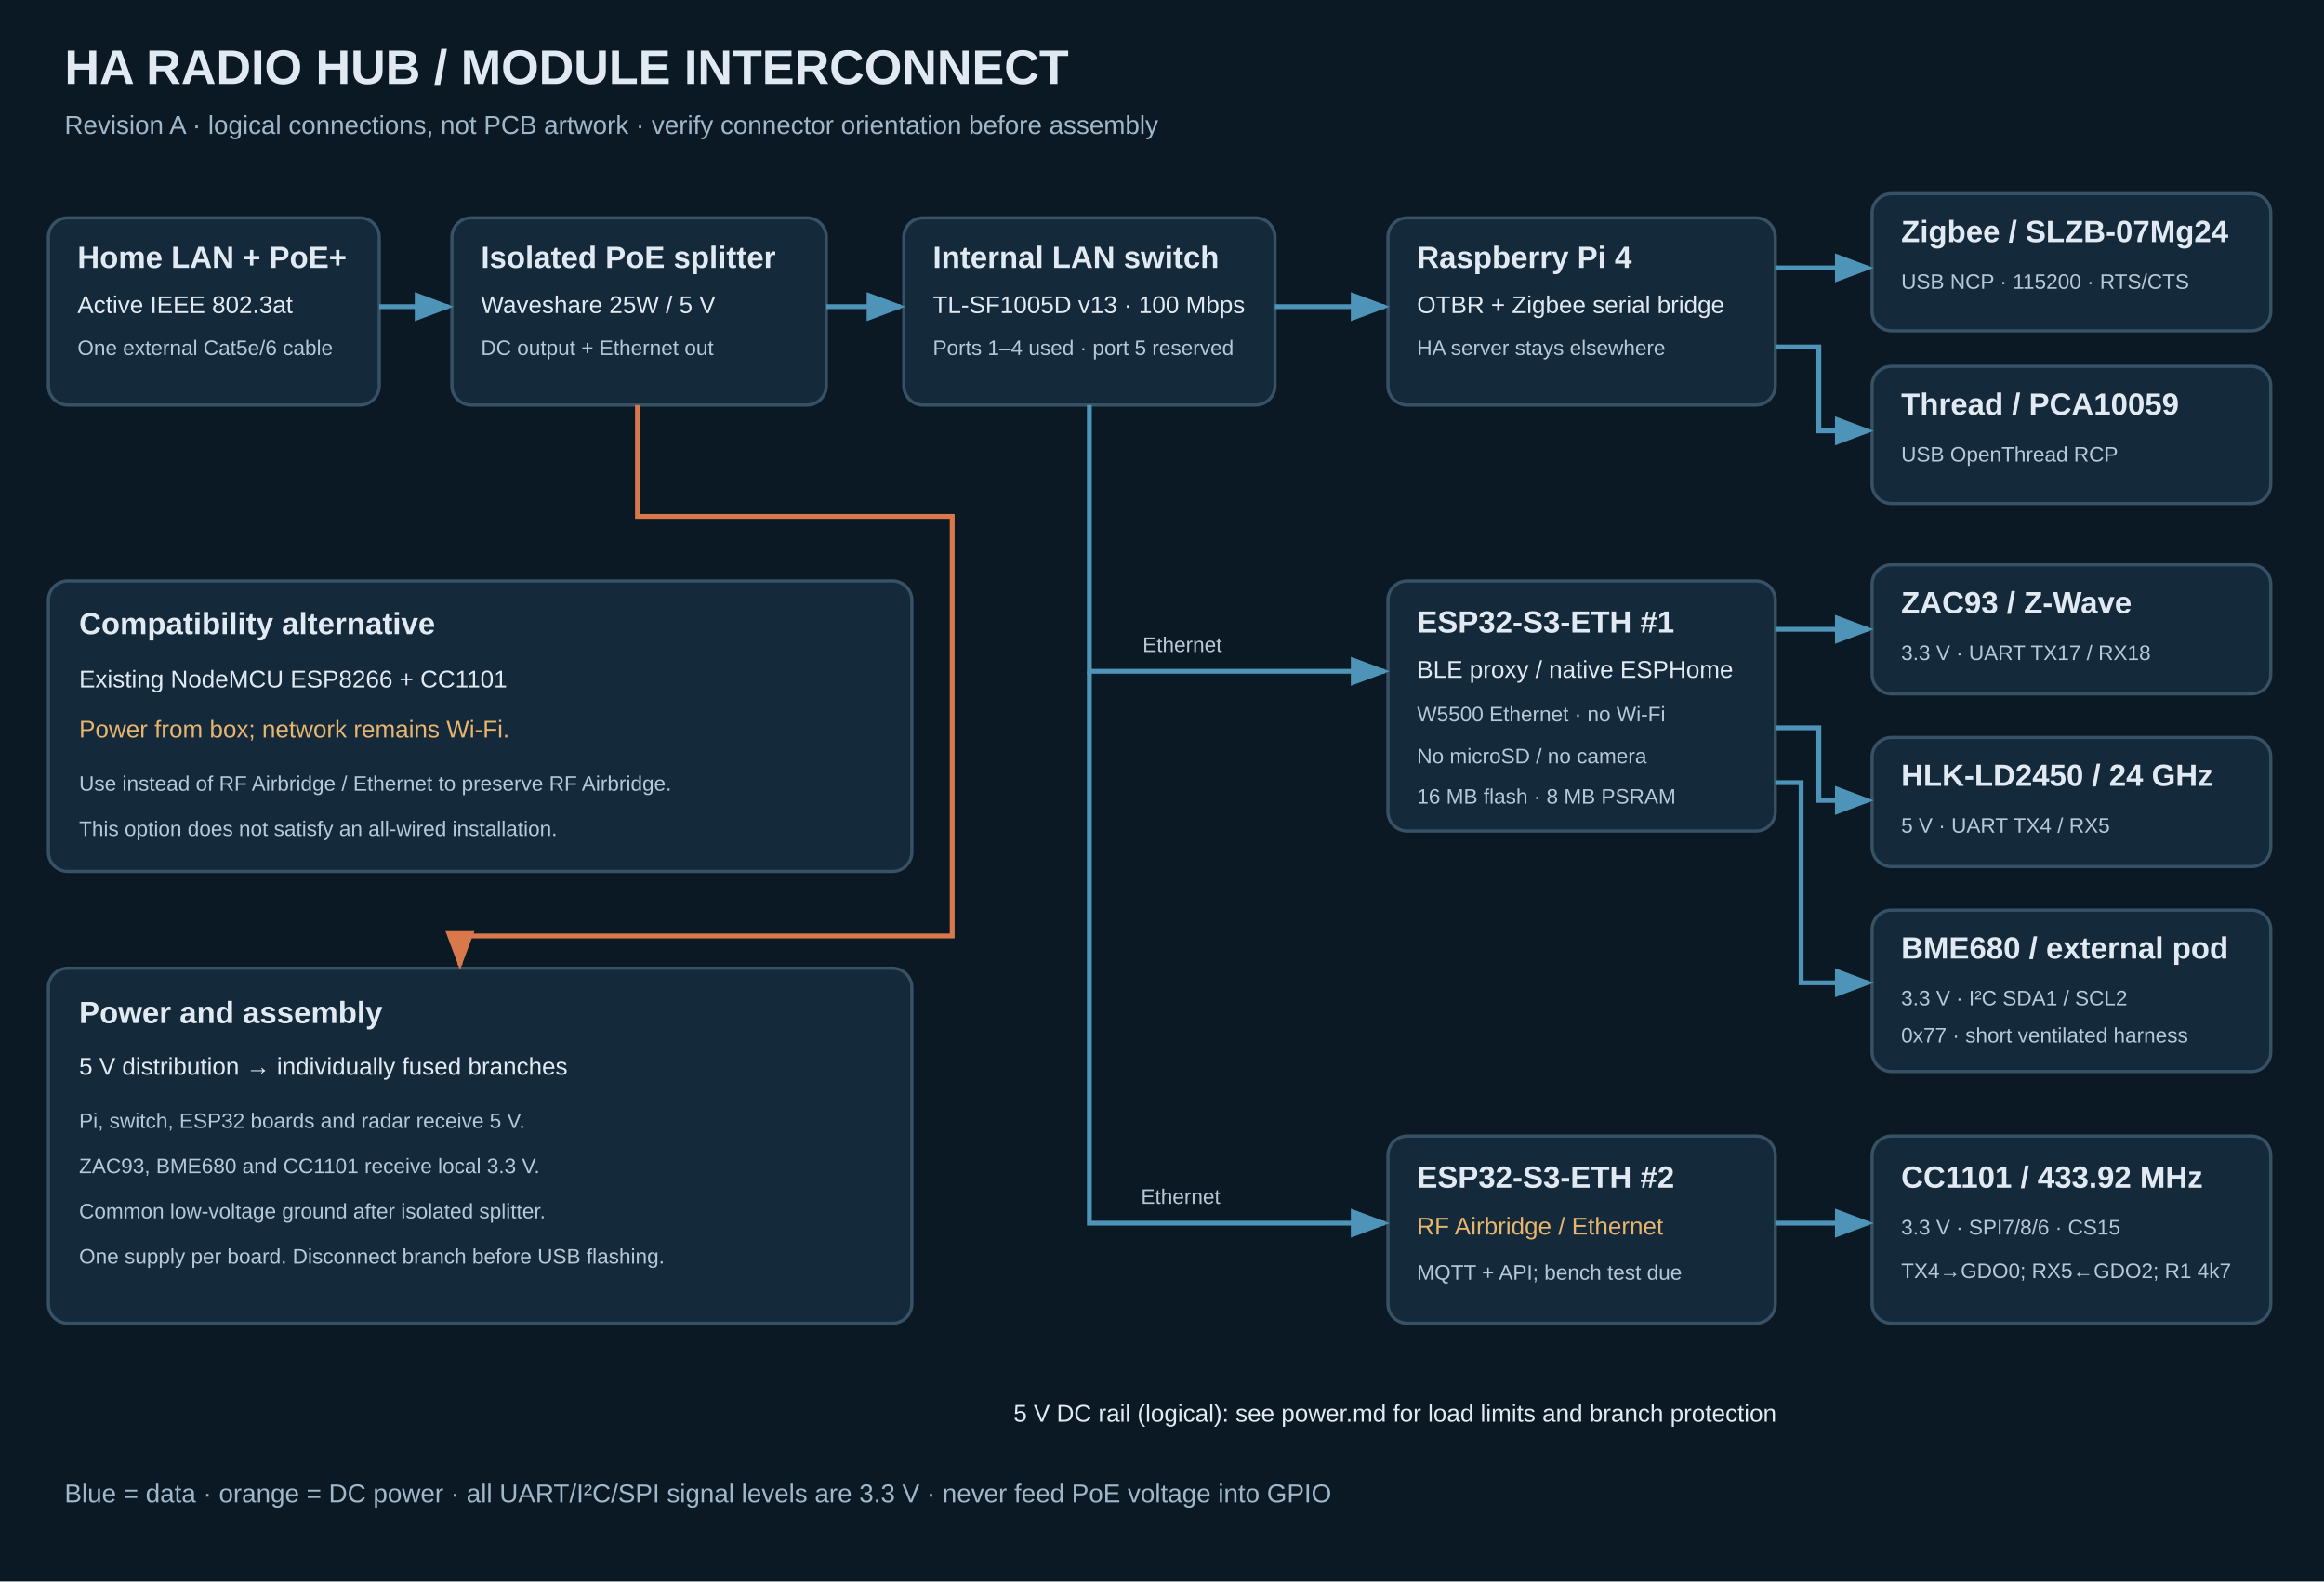
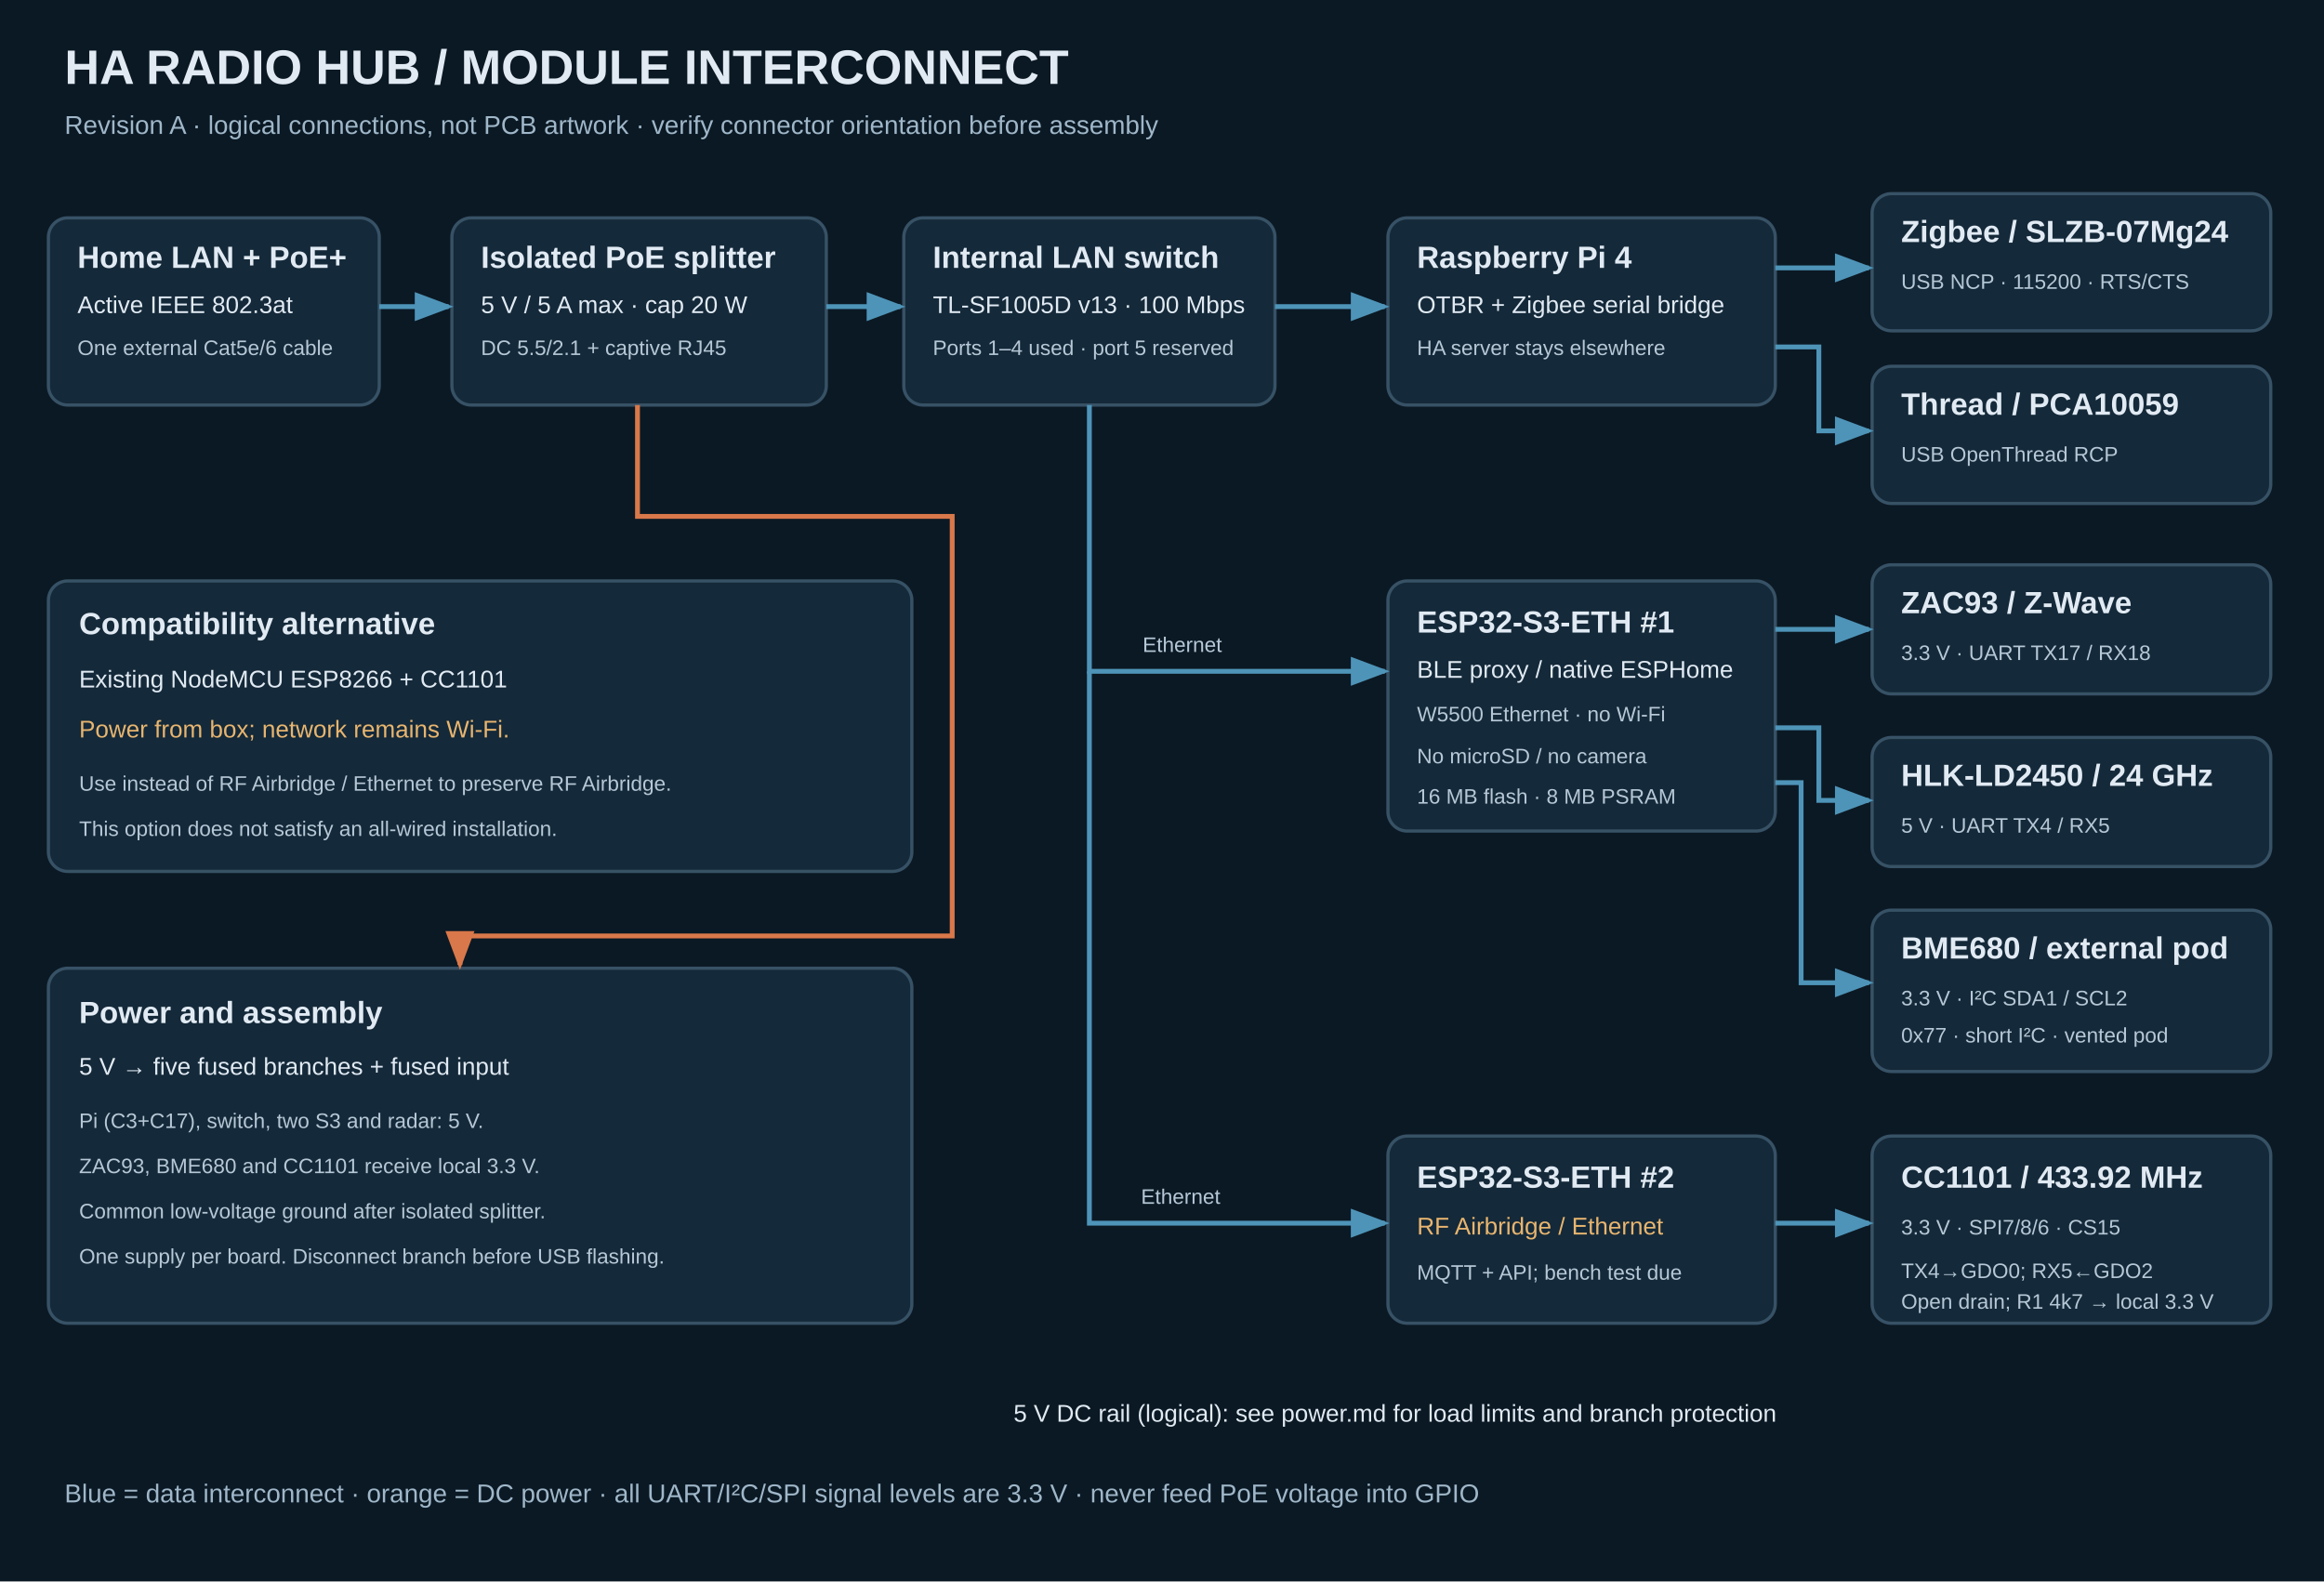
<svg xmlns="http://www.w3.org/2000/svg" viewBox="0 0 1440 980" role="img" aria-labelledby="title desc">
  <defs>
    <marker id="a" markerWidth="8" markerHeight="8" refX="7" refY="3" orient="auto">
      <path d="M0,0 L0,6 L8,3 z" fill="#4e94b8" />
    </marker>
    <marker id="p" markerWidth="8" markerHeight="8" refX="7" refY="3" orient="auto">
      <path d="M0,0 L0,6 L8,3 z" fill="#d9784a" />
    </marker>
    <style>text{font-family:Arial,sans-serif;fill:#e1eaf3}.title{font-size:30px;font-weight:bold}.sub{font-size:16px;fill:#9fb7c9}.name{font-size:19px;font-weight:bold}.txt{font-size:15px}.small{font-size:13px;fill:#b6c8d7}.box{fill:#142939;stroke:#375165;stroke-width:2;rx:12}.wire{fill:none;stroke:#4e94b8;stroke-width:3;marker-end:url(#a)}.power{fill:none;stroke:#d9784a;stroke-width:3;marker-end:url(#p)}.dash{stroke-dasharray:8 5}.gold{fill:#e8b56f}</style>
  </defs>
  <rect width="1440" height="980" fill="#0b1924" />
  <text x="40" y="52" class="title">HA RADIO HUB / MODULE INTERCONNECT</text>
  <text x="40" y="83" class="sub">Revision A · logical connections, not PCB artwork · verify connector orientation before assembly</text>
  <rect x="30" y="135" width="205" height="116" class="box" />
  <text x="48" y="166" class="name">Home LAN + PoE+</text>
  <text x="48" y="194" class="txt">Active IEEE 802.3at</text>
  <text x="48" y="220" class="small">One external Cat5e/6 cable</text>
  <rect x="280" y="135" width="232" height="116" class="box" />
  <text x="298" y="166" class="name">Isolated PoE splitter</text>
-   <text x="298" y="194" class="txt">Waveshare 25W / 5 V</text>
-   <text x="298" y="220" class="small">DC output + Ethernet out</text>
+   <text x="298" y="194" class="txt">5 V / 5 A max · cap 20 W</text>
+   <text x="298" y="220" class="small">DC 5.5/2.1 + captive RJ45</text>
  <rect x="560" y="135" width="230" height="116" class="box" />
  <text x="578" y="166" class="name">Internal LAN switch</text>
  <text x="578" y="194" class="txt">TL-SF1005D v13 · 100 Mbps</text>
  <text x="578" y="220" class="small">Ports 1–4 used · port 5 reserved</text>
  <path d="M235 190H278" class="wire" />
  <path d="M512 190H558" class="wire" />
  <rect x="860" y="135" width="240" height="116" class="box" />
  <text x="878" y="166" class="name">Raspberry Pi 4</text>
  <text x="878" y="194" class="txt">OTBR + Zigbee serial bridge</text>
  <text x="878" y="220" class="small">HA server stays elsewhere</text>
  <path d="M790 190H858" class="wire" />
  <rect x="1160" y="120" width="247" height="85" class="box" />
  <text x="1178" y="150" class="name">Zigbee / SLZB-07Mg24</text>
  <text x="1178" y="179" class="small">USB NCP · 115200 · RTS/CTS</text>
  <rect x="1160" y="227" width="247" height="85" class="box" />
  <text x="1178" y="257" class="name">Thread / PCA10059</text>
  <text x="1178" y="286" class="small">USB OpenThread RCP</text>
  <path d="M1100 166H1158" class="wire" />
  <path d="M1100 215H1127V267H1158" class="wire" />
  <rect x="860" y="360" width="240" height="155" class="box" />
  <text x="878" y="392" class="name">ESP32-S3-ETH #1</text>
  <text x="878" y="420" class="txt">BLE proxy / native ESPHome</text>
  <text x="878" y="447" class="small">W5500 Ethernet · no Wi-Fi</text>
  <text x="878" y="473" class="small">No microSD / no camera</text>
  <text x="878" y="498" class="small">16 MB flash · 8 MB PSRAM</text>
  <path d="M675 251V416H858" class="wire" />
  <text x="708" y="404" class="small">Ethernet</text>
  <rect x="1160" y="350" width="247" height="80" class="box" />
  <text x="1178" y="380" class="name">ZAC93 / Z-Wave</text>
  <text x="1178" y="409" class="small">3.3 V · UART TX17 / RX18</text>
  <rect x="1160" y="457" width="247" height="80" class="box" />
  <text x="1178" y="487" class="name">HLK-LD2450 / 24 GHz</text>
  <text x="1178" y="516" class="small">5 V · UART TX4 / RX5</text>
  <rect x="1160" y="564" width="247" height="100" class="box" />
  <text x="1178" y="594" class="name">BME680 / external pod</text>
  <text x="1178" y="623" class="small">3.3 V · I²C SDA1 / SCL2</text>
-   <text x="1178" y="646" class="small">0x77 · short ventilated harness</text>
+   <text x="1178" y="646" class="small">0x77 · short I²C · vented pod</text>
  <path d="M1100 390H1158" class="wire" />
  <path d="M1100 451H1127V496H1158" class="wire" />
  <path d="M1100 485H1116V609H1158" class="wire" />
  <rect x="860" y="704" width="240" height="116" class="box" />
  <text x="878" y="736" class="name">ESP32-S3-ETH #2</text>
  <text x="878" y="765" class="txt gold">RF Airbridge / Ethernet</text>
  <text x="878" y="793" class="small">MQTT + API; bench test due</text>
  <path d="M675 416V758H858" class="wire" />
  <text x="707" y="746" class="small">Ethernet</text>
  <rect x="1160" y="704" width="247" height="116" class="box" />
  <text x="1178" y="736" class="name">CC1101 / 433.92 MHz</text>
  <text x="1178" y="765" class="small">3.3 V · SPI7/8/6 · CS15</text>
-   <text x="1178" y="792" class="small">TX4→GDO0; RX5←GDO2; R1 4k7</text>
+   <text x="1178" y="792" class="small">TX4→GDO0; RX5←GDO2</text>
+   <text x="1178" y="811" class="small">Open drain; R1 4k7 → local 3.3 V</text>
  <path d="M1100 758H1158" class="wire" />
  <rect x="30" y="360" width="535" height="180" class="box" />
  <text x="49" y="393" class="name">Compatibility alternative</text>
  <text x="49" y="426" class="txt">Existing NodeMCU ESP8266 + CC1101</text>
  <text x="49" y="457" class="txt gold">Power from box; network remains Wi-Fi.</text>
  <text x="49" y="490" class="small">Use instead of RF Airbridge / Ethernet to preserve RF Airbridge.</text>
  <text x="49" y="518" class="small">This option does not satisfy an all-wired installation.</text>
  <rect x="30" y="600" width="535" height="220" class="box" />
  <text x="49" y="634" class="name">Power and assembly</text>
-   <text x="49" y="666" class="txt">5 V distribution → individually fused branches</text>
-   <text x="49" y="699" class="small">Pi, switch, ESP32 boards and radar receive 5 V.</text>
+   <text x="49" y="666" class="txt">5 V → five fused branches + fused input</text>
+   <text x="49" y="699" class="small">Pi (C3+C17), switch, two S3 and radar: 5 V.</text>
  <text x="49" y="727" class="small">ZAC93, BME680 and CC1101 receive local 3.3 V.</text>
  <text x="49" y="755" class="small">Common low-voltage ground after isolated splitter.</text>
  <text x="49" y="783" class="small">One supply per board. Disconnect branch before USB flashing.</text>
  <path d="M395 251V320H590V580H285V598" class="power" />
  <text x="628" y="881" class="txt" fill="#d9784a">5 V DC rail (logical): see power.md for load limits and branch protection</text>
-   <text x="40" y="931" class="sub">Blue = data · orange = DC power · all UART/I²C/SPI signal levels are 3.3 V · never feed PoE voltage into GPIO</text>
+   <text x="40" y="931" class="sub">Blue = data interconnect · orange = DC power · all UART/I²C/SPI signal levels are 3.3 V · never feed PoE voltage into GPIO</text>
</svg>
